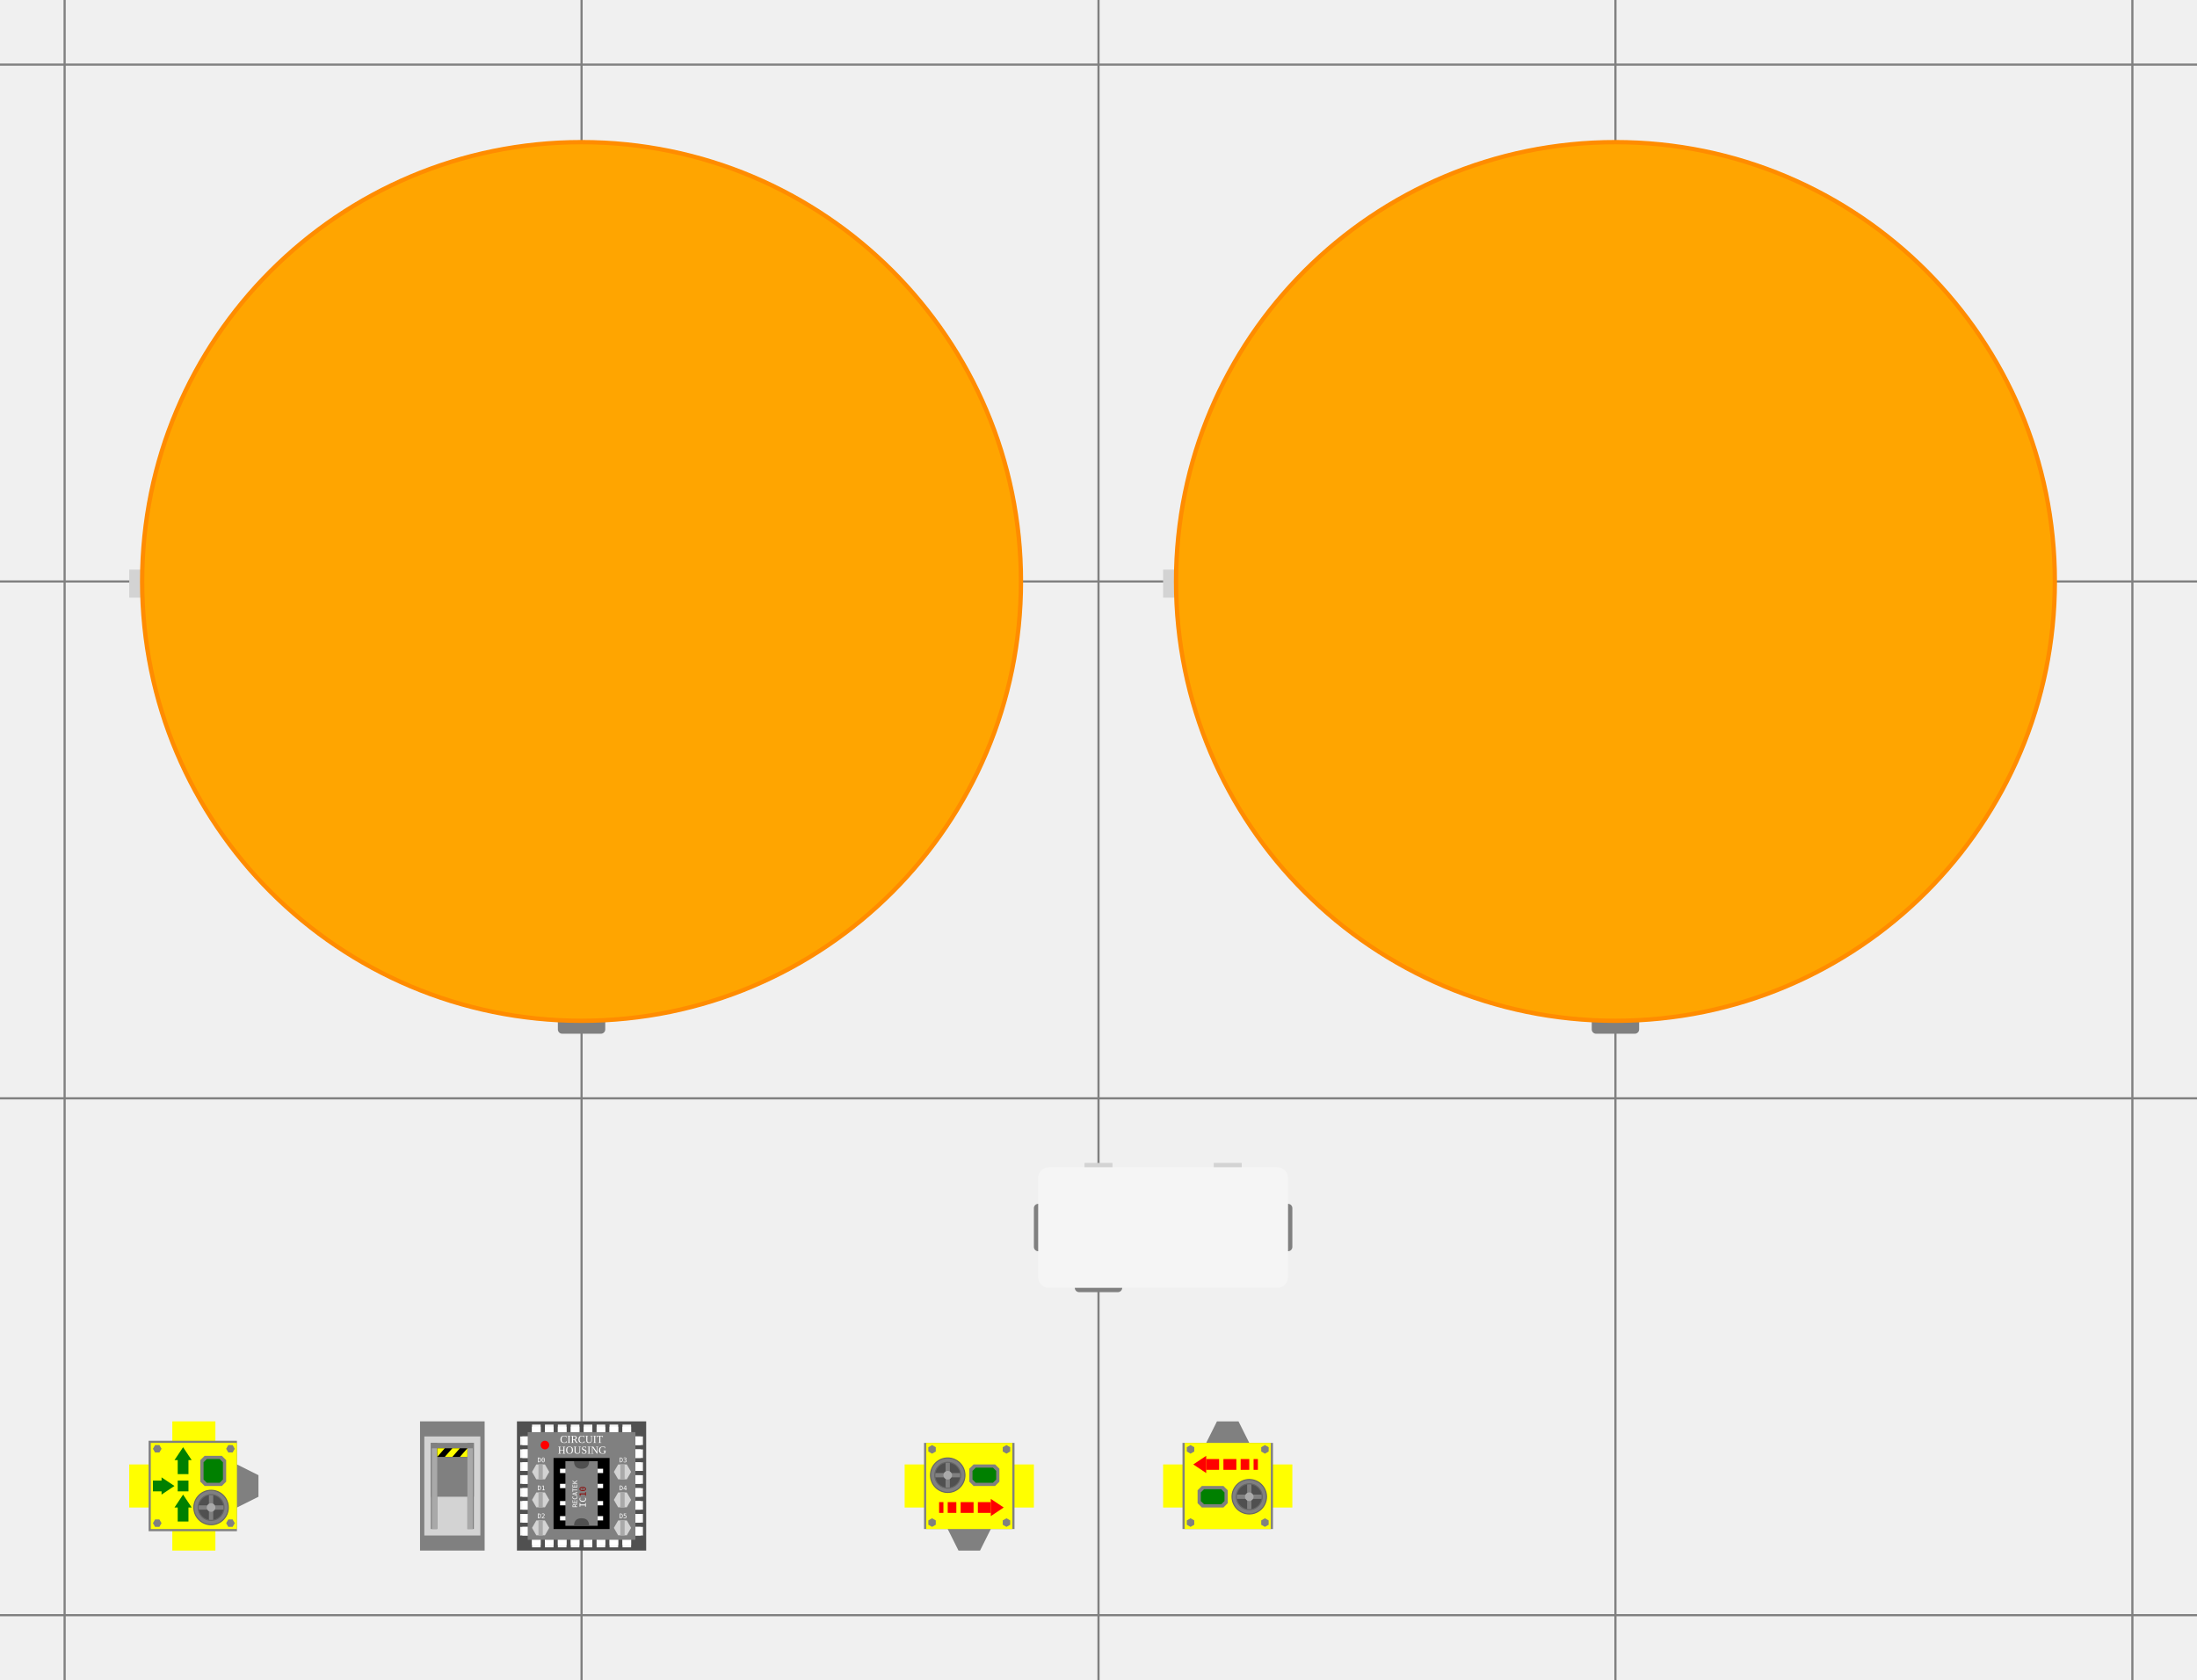
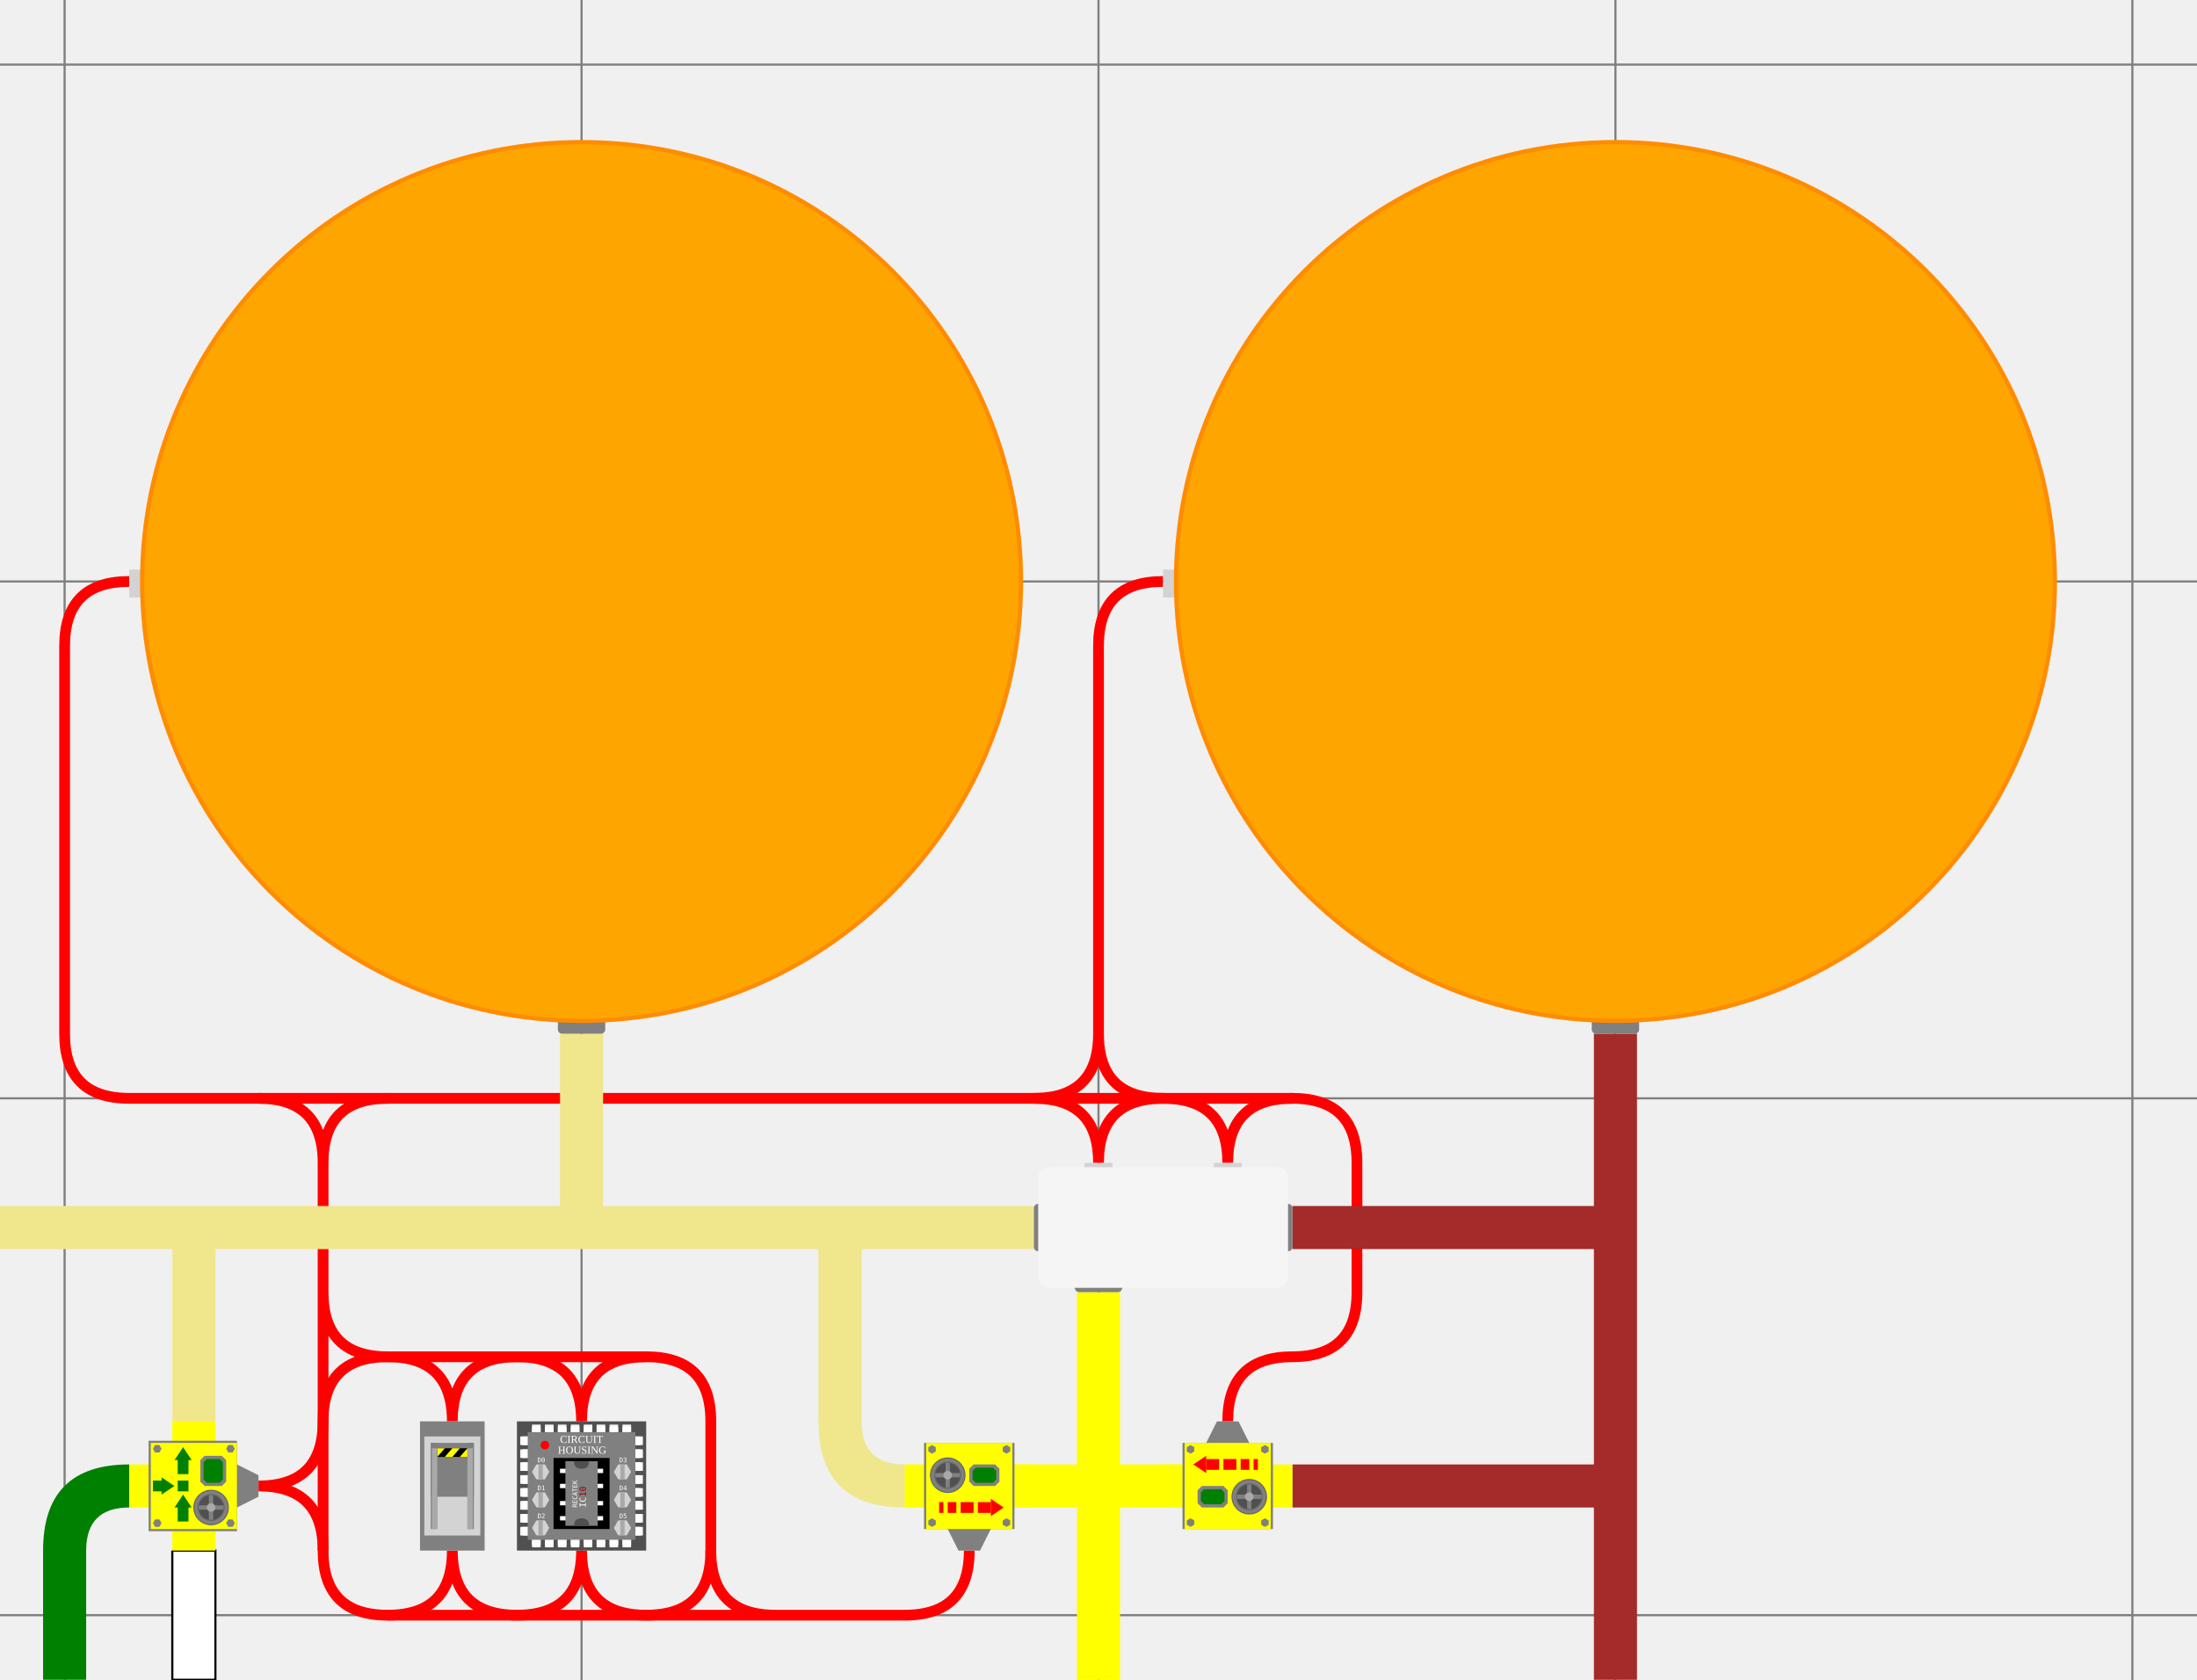
<svg xmlns="http://www.w3.org/2000/svg" version="1.1" width="1020" height="780">
  <line x1="0" y1="30" x2="1020" y2="30" stroke="grey" />
  <line x1="0" y1="270" x2="1020" y2="270" stroke="grey" />
  <line x1="0" y1="510" x2="1020" y2="510" stroke="grey" />
  <line x1="0" y1="750" x2="1020" y2="750" stroke="grey" />
  <line x1="30" y1="0" x2="30" y2="1020" stroke="grey" />
  <line x1="270" y1="0" x2="270" y2="1020" stroke="grey" />
  <line x1="510" y1="0" x2="510" y2="1020" stroke="grey" />
  <line x1="750" y1="0" x2="750" y2="1020" stroke="grey" />
  <line x1="990" y1="0" x2="990" y2="1020" stroke="grey" />
  <defs>
    <g id="BigTank">
      <rect width="22" height="30" x="199" y="0" rx="2" ry="2" fill="grey" />
      <rect width="13" height="13" x="407" y="202.5" fill="lightgrey" />
      <circle cx="210" cy="210" r="204" fill="orange" stroke="darkorange" stroke-width="2" />
    </g>
    <g id="Filtration">
      <rect width="13" height="13" x="23.5" y="0" fill="lightgrey" />
      <rect width="13" height="13" x="83.5" y="0" fill="lightgrey" />
      <rect width="120" height="22" x="0" y="19" rx="2" ry="2" fill="grey" />
      <rect width="22" height="30" x="19" y="30" rx="2" ry="2" fill="grey" />
      <rect width="116" height="56" x="2" y="2" rx="5" ry="5" fill="whitesmoke" />
    </g>
    <g id="VolumPump">
      <path d="M 30 50 L 60 35 L 60 25 L 30 10" fill="grey" />
      <rect width="20" height="60" x="20" y="0" fill="yellow" />
      <rect width="40" height="42" x="10" y="9" fill="grey" />
      <rect width="40" height="40" x="10" y="10" fill="yellow" />
      <path d="M 12 11 h 2 l 1 1.73 l -1 1.73 h -2 l -1 -1.73 l 1 -1.73" fill="grey" />
      <path d="M 46 11 h 2 l 1 1.73 l -1 1.73 h -2 l -1 -1.73 l 1 -1.73" fill="grey" />
      <path d="M 12 45.54 h 2 l 1 1.73 l -1 1.73 h -2 l -1 -1.73 l 1 -1.73" fill="grey" />
      <path d="M 46 45.54 h 2 l 1 1.73 l -1 1.73 h -2 l -1 -1.73 l 1 -1.73" fill="grey" />
      <path d="M 20 18 l 2 -2 h 6 l 2 2 v 10 l -2 2 h -6 l -2 -2 v 10" fill="grey" />
      <path d="M 21.5 19 l 1.5 -1.5 h 4 l 1.5 1.5 v 8 l -1.5 1.5 h -4 l -1.5 -1.5 v 8" fill="green" />
      <circle cx="25" cy="40" r="8" fill="grey" stroke="#656565" stroke-width="0.5" />
      <circle cx="25" cy="40" r="6" fill="#505050" />
      <rect width="2" height="15" x="24" y="32.5" fill="grey" />
      <rect width="2" height="15" x="24" y="32.5" transform="rotate(90 25,40)" fill="grey" />
      <circle cx="25" cy="40" r="2" fill="darkgrey" />
      <circle cx="25" cy="40" r="6" fill="transparent" stroke="#656565" stroke-width="0.5" />
      <path d="M 40 20 h 4 l -4 -6 l -4 6 h 4" fill="red" />
      <rect width="5" height="6" x="37.5" y="20" fill="red" />
      <rect width="5" height="6" x="37.5" y="28" fill="red" />
      <rect width="5" height="4" x="37.5" y="36" fill="red" />
      <rect width="5" height="2" x="37.5" y="42" fill="red" />
    </g>
    <g id="GasMixer">
      <path d="M 30 50 L 60 35 L 60 25 L 30 10" fill="grey" />
      <rect width="20" height="60" x="20" y="0" fill="yellow" />
      <rect width="30" height="20" x="0" y="20" fill="yellow" />
      <rect width="41" height="42" x="9" y="9" fill="grey" />
      <rect width="40" height="40" x="10" y="10" fill="yellow" />
      <path d="M 12 11 h 2 l 1 1.73 l -1 1.73 h -2 l -1 -1.73 l 1 -1.73" fill="grey" />
      <path d="M 46 11 h 2 l 1 1.73 l -1 1.73 h -2 l -1 -1.73 l 1 -1.73" fill="grey" />
      <path d="M 12 45.54 h 2 l 1 1.73 l -1 1.73 h -2 l -1 -1.73 l 1 -1.73" fill="grey" />
      <path d="M 46 45.54 h 2 l 1 1.73 l -1 1.73 h -2 l -1 -1.73 l 1 -1.73" fill="grey" />
      <path d="M 33 18 l 2 -2 h 8 l 2 2 v 10 l -2 2 h -8 l -2 -2 v 10" fill="grey" />
      <path d="M 34.5 19 l 1.5 -1.5 h 6 l 1.5 1.5 v 8 l -1.5 1.5 h -6 l -1.5 -1.5 v 8" fill="green" />
      <circle cx="38" cy="40" r="8" fill="grey" stroke="#656565" stroke-width="0.5" />
      <circle cx="38" cy="40" r="6" fill="#505050" />
      <rect width="2" height="15" x="37" y="32.5" fill="grey" />
      <rect width="2" height="15" x="37" y="32.5" transform="rotate(90 38,40)" fill="grey" />
      <circle cx="38" cy="40" r="2" fill="darkgrey" />
      <circle cx="38" cy="40" r="6" fill="transparent" stroke="#656565" stroke-width="0.5" />
      <rect width="5" height="5" x="22.5" y="27.5" fill="green" />
      <rect width="5" height="7.5" x="22.5" y="17" fill="green" />
      <rect width="5" height="7.5" x="22.5" y="39" fill="green" />
      <rect width="5" height="5" x="11" y="27.5" fill="green" />
      <path d="M 25 12 l -4 6 h 8 l -4 -6" fill="green" />
      <path d="M 25 34 l -4 6 h 8 l -4 -6" fill="green" />
      <path d="M 21 30 l -6 -4 v 8 l 6 -4" fill="green" />
    </g>
    <g id="ICHousing">
      <rect width="60" height="60" x="0" y="0" fill="#505050" />
      <rect width="4" height="57" x="7" y="1.5" fill="whitesmoke" />
      <rect width="4" height="57" x="13" y="1.5" fill="whitesmoke" />
      <rect width="4" height="57" x="19" y="1.5" fill="whitesmoke" />
      <rect width="4" height="57" x="25" y="1.5" fill="whitesmoke" />
      <rect width="4" height="57" x="31" y="1.5" fill="whitesmoke" />
      <rect width="4" height="57" x="37" y="1.5" fill="whitesmoke" />
      <rect width="4" height="57" x="43" y="1.5" fill="whitesmoke" />
      <rect width="4" height="57" x="49" y="1.5" fill="whitesmoke" />
      <rect width="4" height="55" x="7" y="2.5" fill="white" />
      <rect width="4" height="55" x="13" y="2.5" fill="white" />
      <rect width="4" height="55" x="19" y="2.5" fill="white" />
      <rect width="4" height="55" x="25" y="2.5" fill="white" />
      <rect width="4" height="55" x="31" y="2.5" fill="white" />
      <rect width="4" height="55" x="37" y="2.5" fill="white" />
      <rect width="4" height="55" x="43" y="2.5" fill="white" />
      <rect width="4" height="55" x="49" y="2.5" fill="white" />
      <rect width="57" height="4" x="1.5" y="7" fill="whitesmoke" />
      <rect width="57" height="4" x="1.5" y="13" fill="whitesmoke" />
      <rect width="57" height="4" x="1.5" y="19" fill="whitesmoke" />
      <rect width="57" height="4" x="1.5" y="25" fill="whitesmoke" />
      <rect width="57" height="4" x="1.5" y="31" fill="whitesmoke" />
      <rect width="57" height="4" x="1.5" y="37" fill="whitesmoke" />
      <rect width="57" height="4" x="1.5" y="43" fill="whitesmoke" />
      <rect width="57" height="4" x="1.5" y="49" fill="whitesmoke" />
      <rect width="55" height="4" x="2.5" y="7" fill="white" />
      <rect width="55" height="4" x="2.5" y="13" fill="white" />
      <rect width="55" height="4" x="2.5" y="19" fill="white" />
      <rect width="55" height="4" x="2.5" y="25" fill="white" />
      <rect width="55" height="4" x="2.5" y="31" fill="white" />
      <rect width="55" height="4" x="2.5" y="37" fill="white" />
      <rect width="55" height="4" x="2.5" y="43" fill="white" />
      <rect width="55" height="4" x="2.5" y="49" fill="white" />
      <rect width="50" height="50" x="5" y="5" fill="grey" />
      <circle cx="13" cy="11" r="2" fill="red" />
      <text x="20" y="10" font-size="5" fill="white">CIRCUIT</text>
      <text x="19" y="15" font-size="5" fill="white">HOUSING</text>
      <path d="M 9 20 l 4 0 l 2 3.46 l -2 3.46 l -4 0 l -2 -3.46 l 2 -3.46" fill="lightgrey" />
      <rect width="2" height="7" x="10" y="20" fill="darkgrey" />
      <text x="9.5" y="19" font-size="3" fill="white" font-family="monospace">D0</text>
      <path d="M 9 33 l 4 0 l 2 3.46 l -2 3.46 l -4 0 l -2 -3.46 l 2 -3.46" fill="lightgrey" />
      <rect width="2" height="7" x="10" y="33" fill="darkgrey" />
      <text x="9.5" y="32" font-size="3" fill="white" font-family="monospace">D1</text>
      <path d="M 9 46 l 4 0 l 2 3.46 l -2 3.46 l -4 0 l -2 -3.46 l 2 -3.46" fill="lightgrey" />
      <rect width="2" height="7" x="10" y="46" fill="darkgrey" />
      <text x="9.5" y="45" font-size="3" fill="white" font-family="monospace">D2</text>
      <path d="M 47 20 l 4 0 l 2 3.46 l -2 3.46 l -4 0 l -2 -3.46 l 2 -3.46" fill="lightgrey" />
      <rect width="2" height="7" x="48" y="20" fill="darkgrey" />
      <text x="47.5" y="19" font-size="3" fill="white" font-family="monospace">D3</text>
      <path d="M 47 33 l 4 0 l 2 3.46 l -2 3.46 l -4 0 l -2 -3.46 l 2 -3.46" fill="lightgrey" />
      <rect width="2" height="7" x="48" y="33" fill="darkgrey" />
      <text x="47.5" y="32" font-size="3" fill="white" font-family="monospace">D4</text>
      <path d="M 47 46 l 4 0 l 2 3.46 l -2 3.46 l -4 0 l -2 -3.46 l 2 -3.46" fill="lightgrey" />
      <rect width="2" height="7" x="48" y="46" fill="darkgrey" />
      <text x="47.5" y="45" font-size="3" fill="white" font-family="monospace">D5</text>
      <rect width="26" height="33" x="17" y="17" fill="black" />
      <rect width="20" height="2" x="20" y="22" fill="white" />
      <rect width="20" height="2" x="20" y="29" fill="white" />
      <rect width="20" height="2" x="20" y="37" fill="white" />
      <rect width="20" height="2" x="20" y="44" fill="white" />
      <rect width="15" height="30" x="22.5" y="18.5" fill="grey" />
      <path d="M 26.5 18.5 q 0 3.5 3.5 3.5 q 3.5 0 3.5 -3.5" fill="#505050" />
      <path d="M 26.5 48.5 q 0 -3.5 3.5 -3.5 q 3.5 0 3.5 3.5" fill="#505050" />
      <text x="28" y="40" transform="rotate(-90 28,40)" font-size="3" fill="white" font-family="monospace">RECATEK</text>
      <text x="32" y="40" transform="rotate(-90 32,40)" font-size="4" fill="white" font-family="monospace">IC</text>
      <text x="32" y="35" transform="rotate(-90 32,35)" font-size="4" fill="darkred" font-family="monospace">10</text>
    </g>
    <g id="Lever">
      <rect width="30" height="60" x="15" y="0" fill="grey" />
      <rect width="26" height="46" x="17" y="7" fill="lightgrey" />
      <rect width="20" height="25" x="20" y="10" fill="grey" />
      <rect width="3" height="40" x="20" y="10" fill="grey" />
      <rect width="3" height="40" x="37" y="10" fill="grey" />
      <rect width="2.5" height="37.5" x="20.5" y="12.5" fill="darkgrey" />
      <rect width="2.5" height="37.5" x="37" y="12.5" fill="darkgrey" />
      <rect width="14" height="4" x="23" y="12.5" fill="black" />
      <path d="M 23 12.5 l 3.5 0 l -3.5 4" fill="yellow" />
      <path d="M 26.5 16.5 l 3.5 0 l 3.5 -4 l -3.5 0" fill="yellow" />
      <path d="M 37 12.5 l 0 4 l -3.5 0 l 3.5 -4" fill="yellow" />
    </g>
  </defs>
+   <g stroke="red" stroke-width="5" fill="transparent">
+     <path d="M 60 270 q -30 0 -30 30 v 180 q 0 30 30 30 h 540 q 30 0 30 30 v 60 q 0 30 -30 30 q -30 0 -30 30" />
+     <path d="M 540 270 q -30 0 -30 30 v 180 q 0 30 -30 30 q 30 0 30 30 q 0 -30 30 -30 q -30 0 -30 -30 m 30 30 q 30 0 30 30 q 0 -30 30 -30" />
+     <path d="M 450 720 q 0 30 -30 30 h -240 q -30 0 -30 -30 v -60 q 0 -30 30 -30 h 120 q 30 0 30 30 v 60 q 0 30 30 30" />
+     <path d="M 300 630 q -30 0 -30 30 q 0 -30 -30 -30 q -30 0 -30 30 q 0 -30 -30 -30 m -30 30 q 0 30 -30 30 q 30 0 30 30 m 30 30 q 30 0 30 -30 q 0 30 30 30 q 30 0 30 -30 q 0 30 30 30 q 30 0 30 -30" />
+     <path d="M 150 660 v -60 q 0 30 30 30 m -30 -30 v -60 q 0 -30 30 -30 m -30 30 q 0 -30 -30 -30" />
+   </g>
+   <path d="M 500 600 v 80 h -30 v 20 h 30 v 80 h 20 v -80 h 30 v -20 h -30 v -80 h -20" fill="yellow" />
+   <path d="M 740 480 v 80 h -140 v 20 h 140 v 100 h -140 v 20 h 140 v 80 h 20 v -300" fill="brown" />
+   <path d="M 260 480 v 80 h -260 v 20 h 80 v 80 h 20 v -80 h 280 v 80 q 0 40 40 40 v -20 q -20 0 -20 -20 v -80 h 80 v -20 h -200 v -80 h -20" fill="khaki" />
+   <path d="M 80 720 v 60 h 20 v -60 h -20" fill="white" stroke="black" />
+   <path d="M 60 680 q -40 0 -40 40 v 60 h 20 v -60 q 0 -20 20 -20 v -20" fill="green" />
  <use href="#BigTank" transform="rotate(180 270,270)" x="60" y="60" />
  <use href="#BigTank" transform="rotate(180 750,270)" x="540" y="60" />
-   <use href="#Filtration" transform="rotate(0 150,390)" x="480" y="540" />
+   <use href="#Filtration" transform="rotate(0 510,570)" x="480" y="540" />
  <use href="#VolumPump" transform="rotate(90 450,690)" x="420" y="660" />
  <use href="#VolumPump" transform="rotate(-90 570,690)" x="540" y="660" />
-   <use href="#GasMixer" transform="rotate(0 270,150)" x="60" y="660" />
-   <use href="#Lever" transform="rotate(0 270,150)" x="180" y="660" />
-   <use href="#ICHousing" transform="rotate(0 390,210)" x="240" y="660" />
+   <use href="#GasMixer" transform="rotate(0 90,690)" x="60" y="660" />
+   <use href="#Lever" transform="rotate(0 210,690)" x="180" y="660" />
+   <use href="#ICHousing" transform="rotate(0 270,690)" x="240" y="660" />
</svg>
